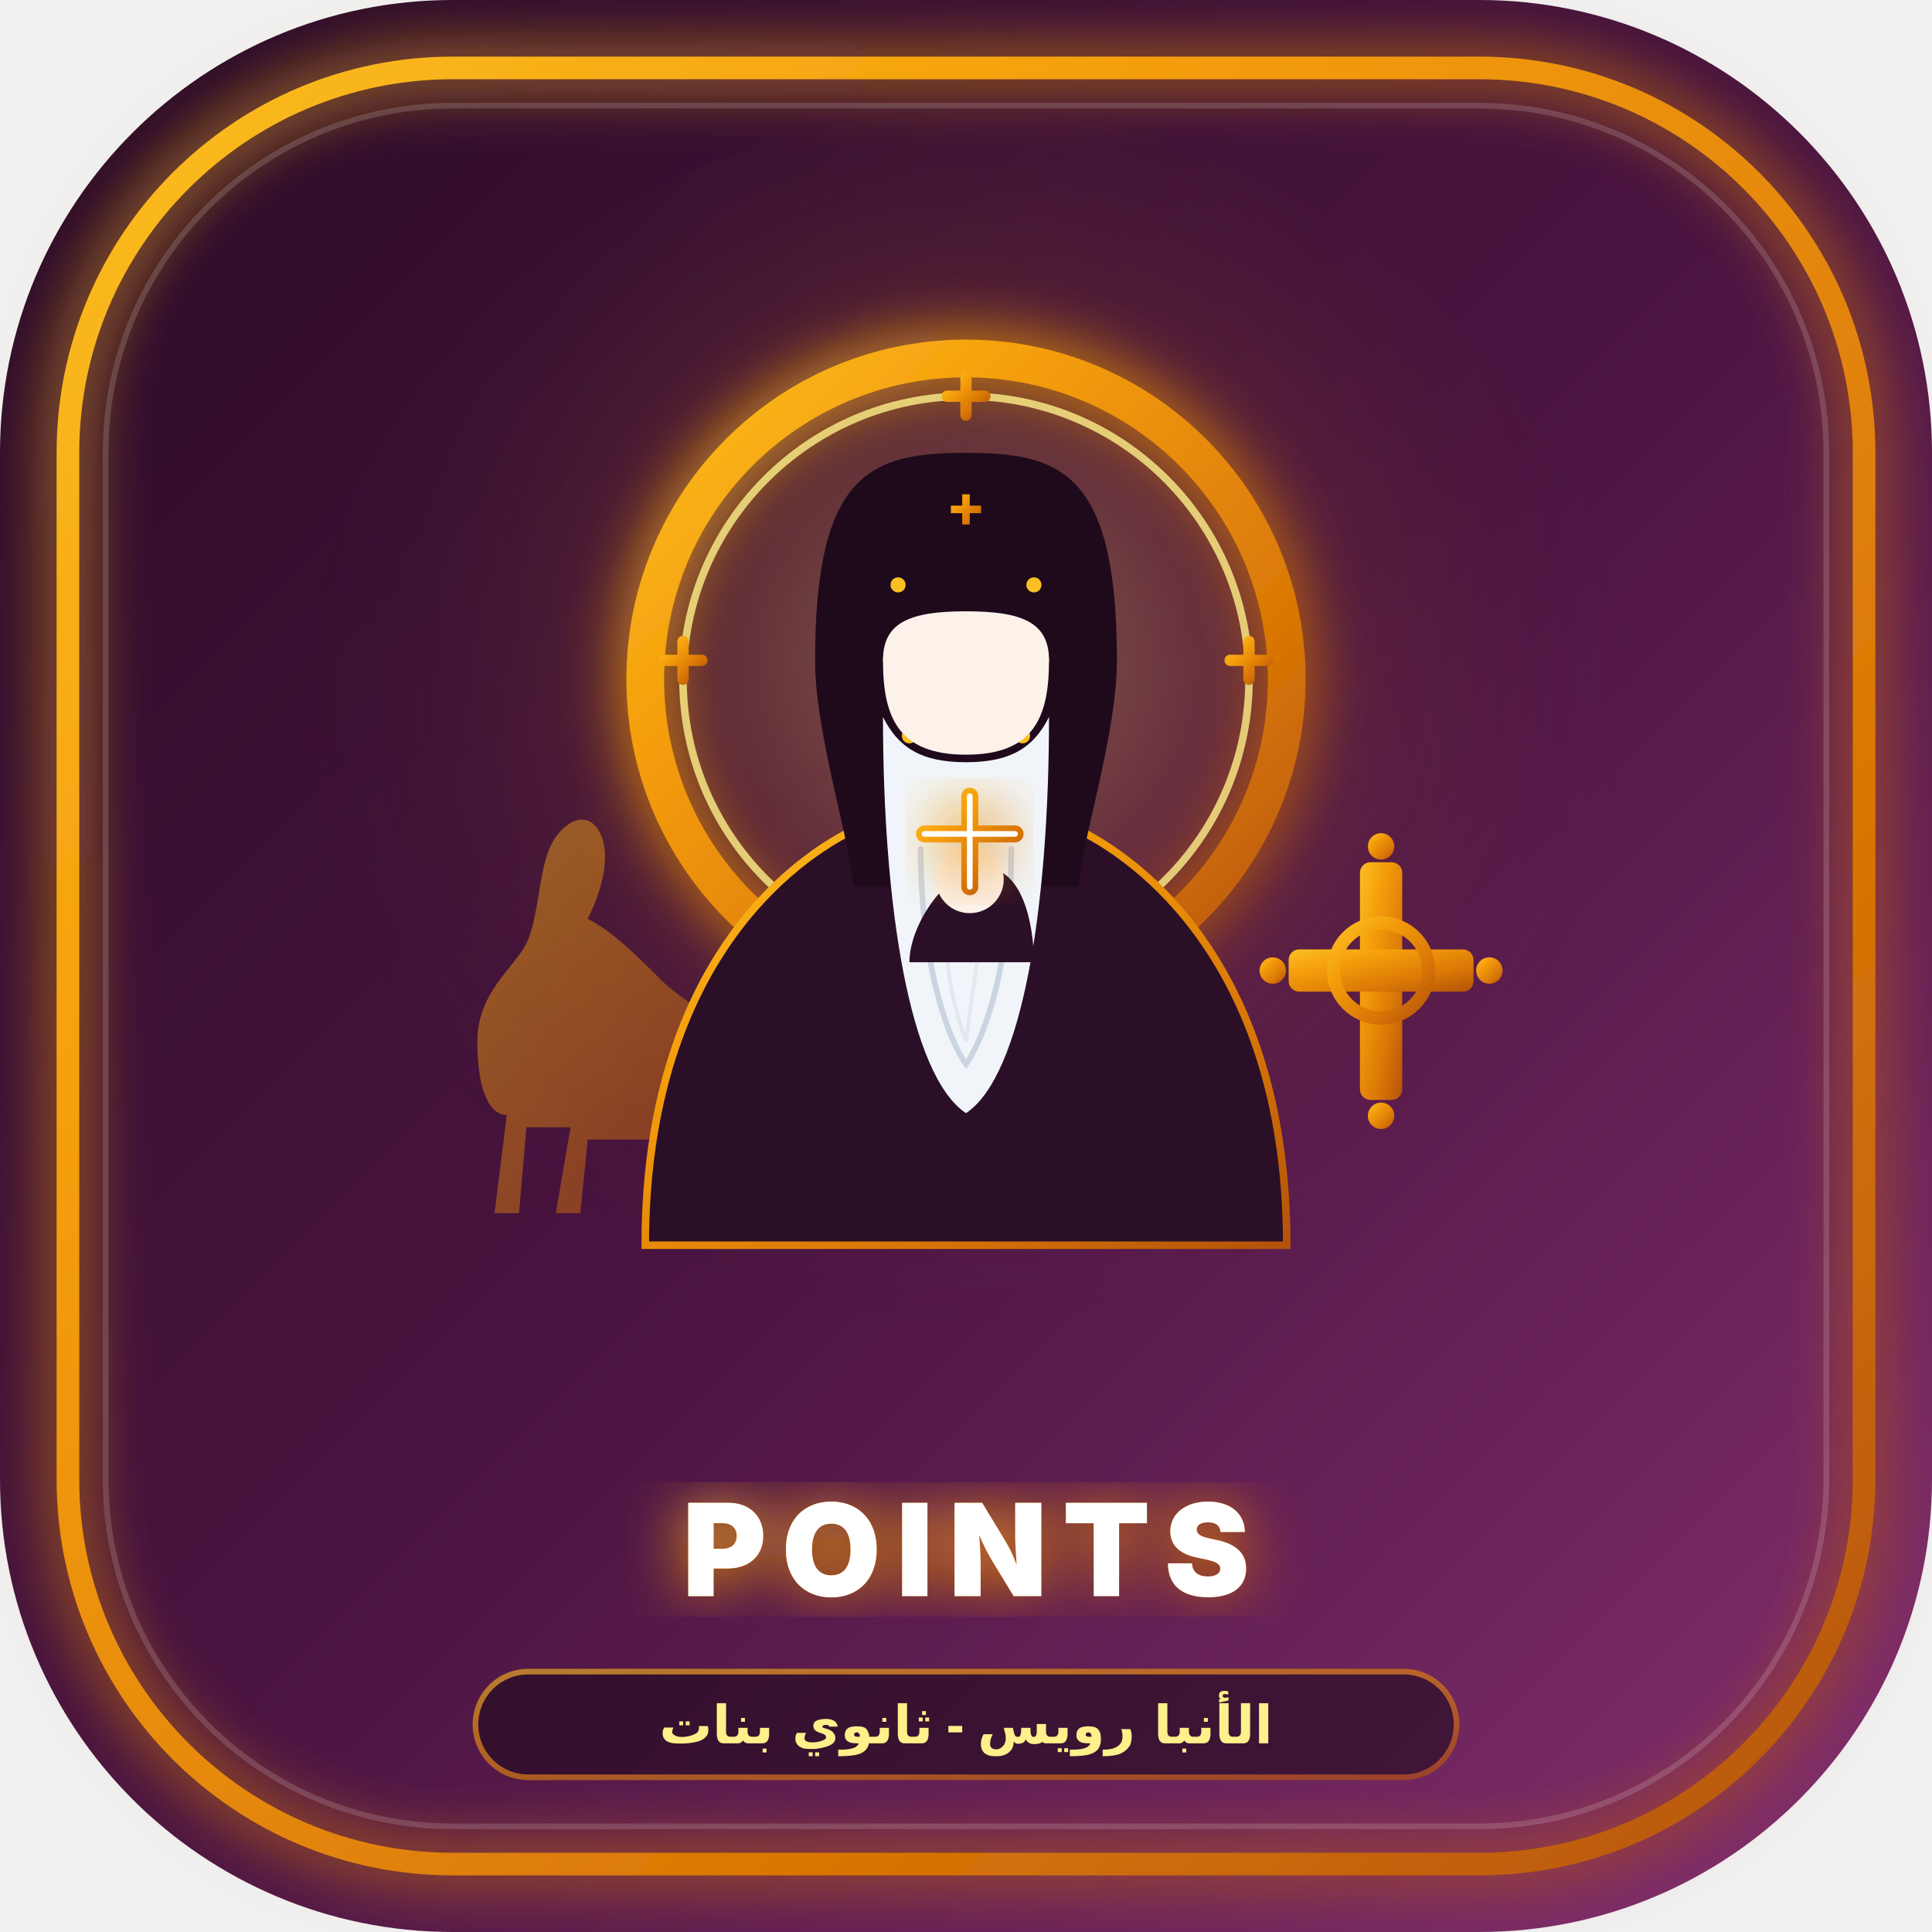
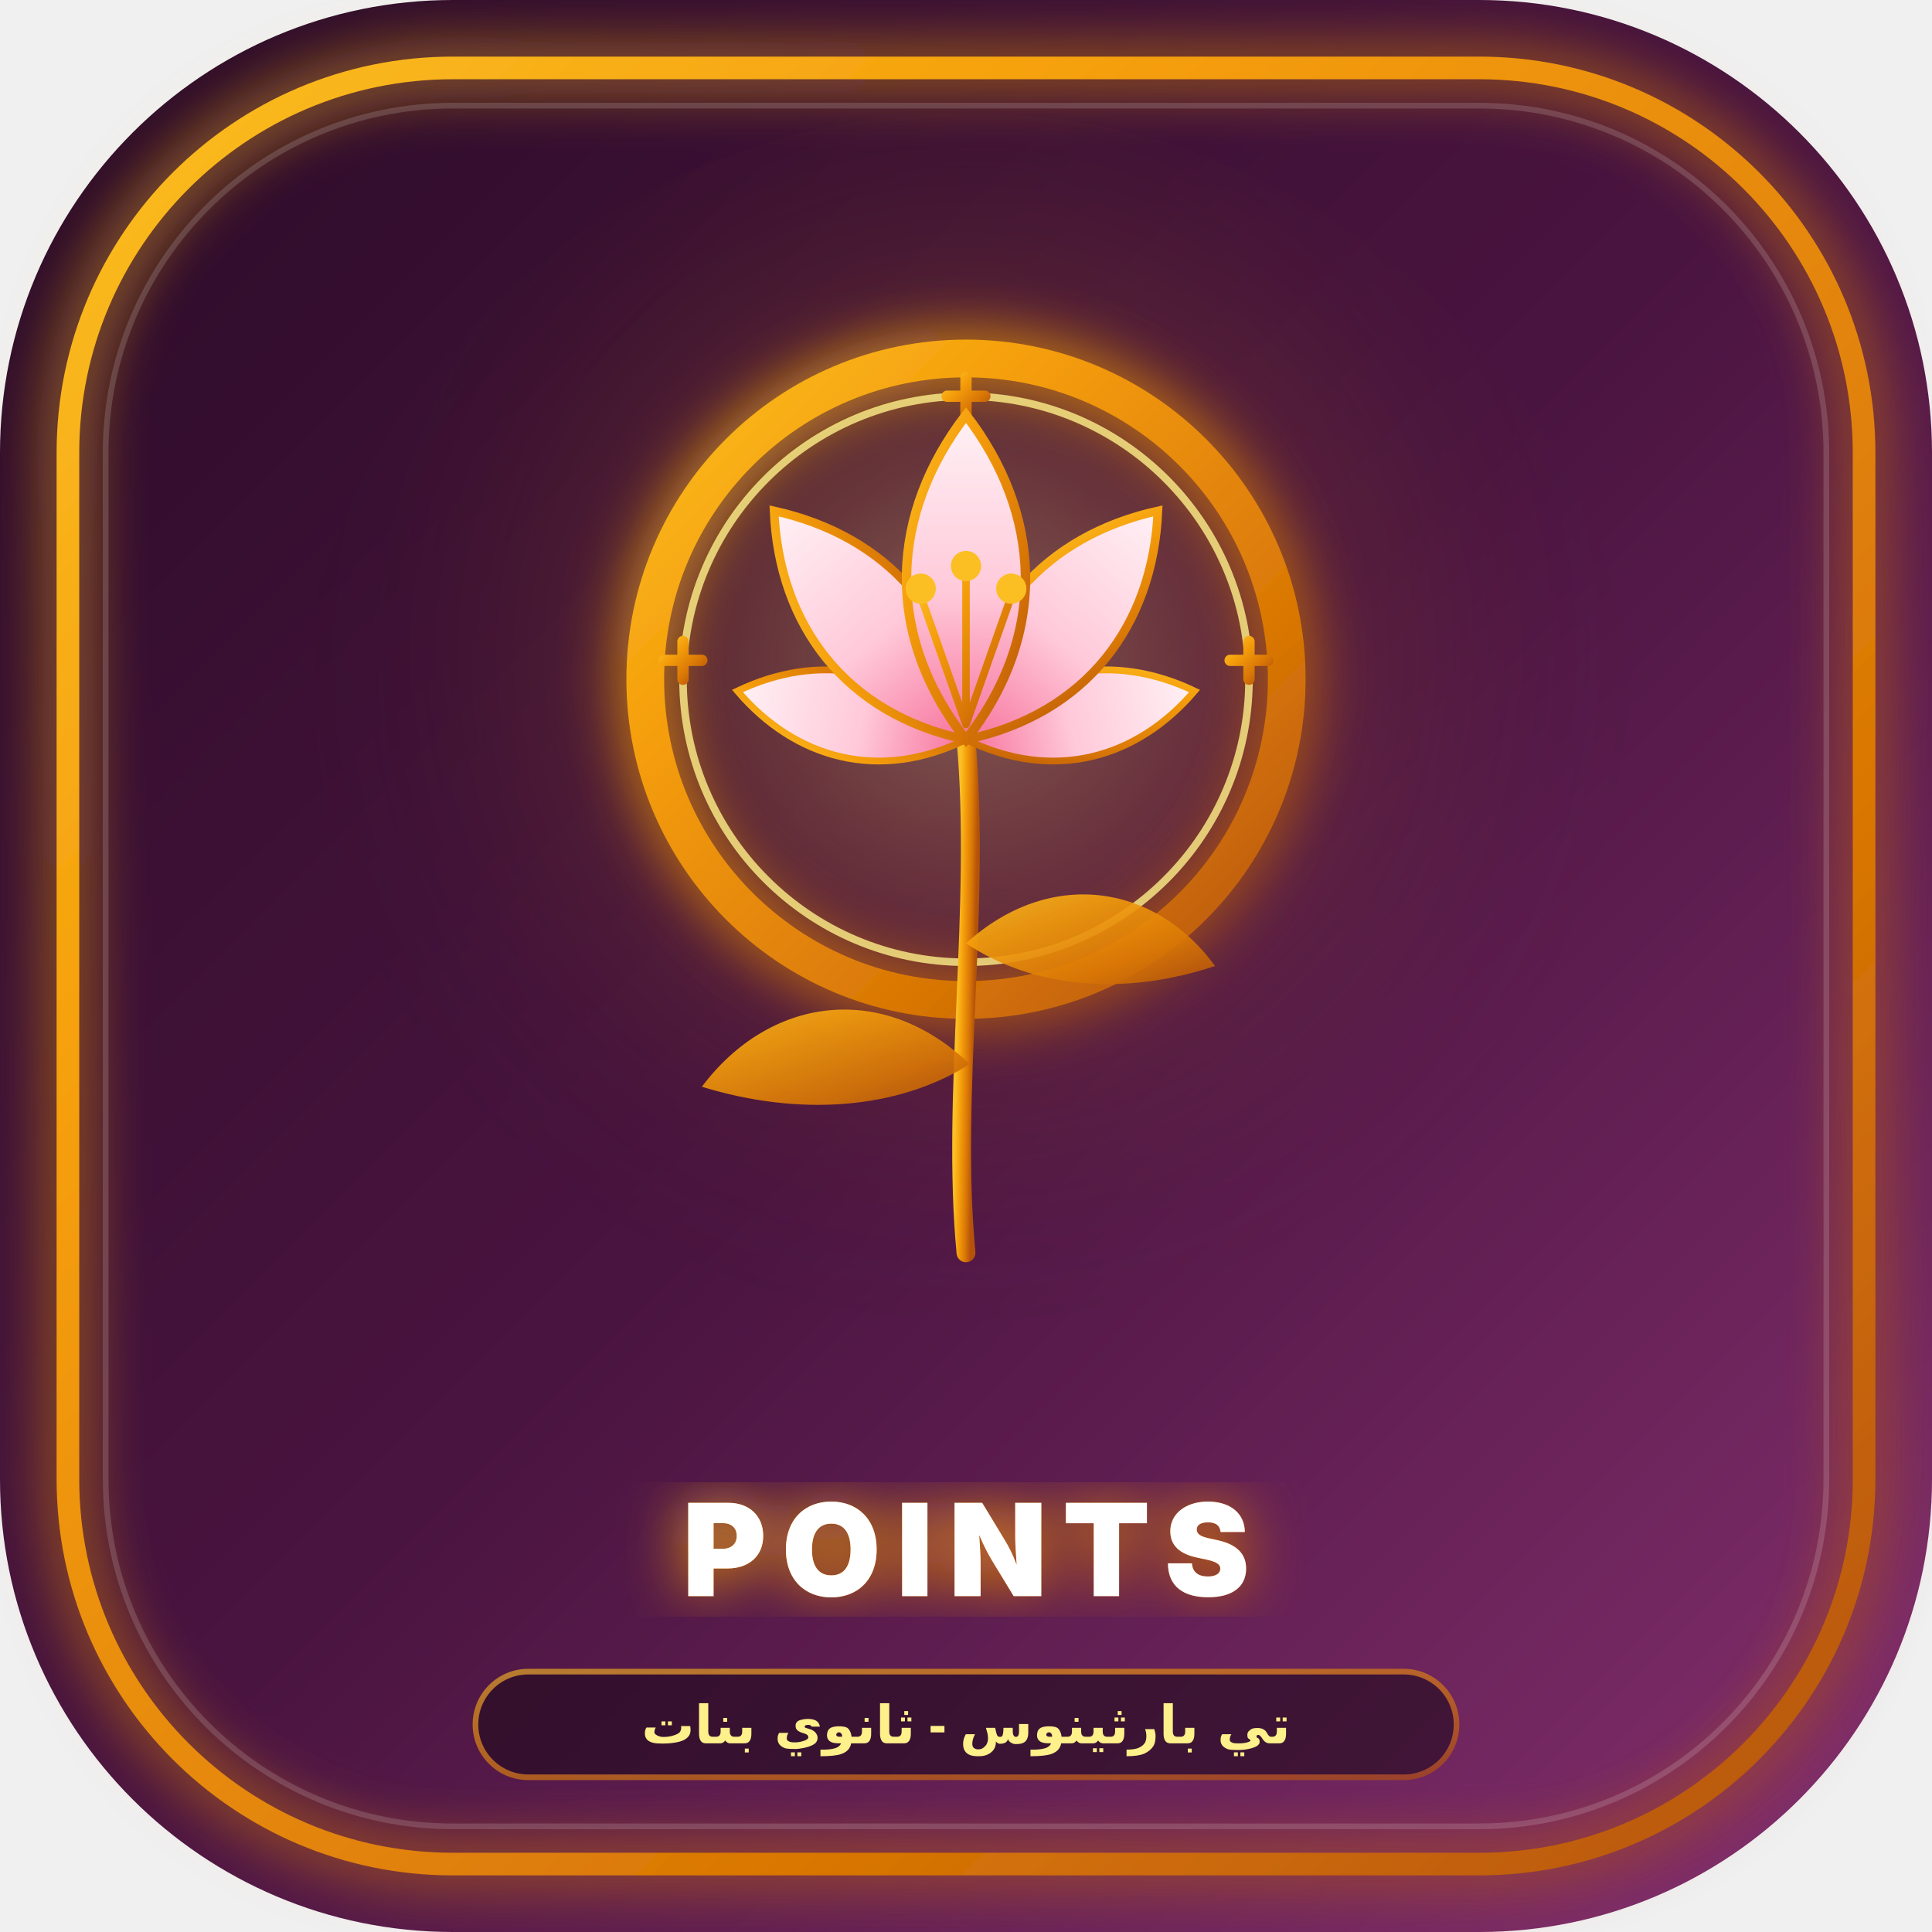
<svg xmlns="http://www.w3.org/2000/svg" viewBox="0 0 512 512" width="100%" height="100%">
  <defs>
    <linearGradient id="bgGrad" x1="0%" y1="0%" x2="100%" y2="100%">
      <stop offset="0%" stop-color="#2a0b26" />
      <stop offset="50%" stop-color="#4a1440" />
      <stop offset="100%" stop-color="#86306f" />
    </linearGradient>
    <linearGradient id="goldGrad" x1="0%" y1="0%" x2="100%" y2="100%">
      <stop offset="0%" stop-color="#fbbf24" />
      <stop offset="30%" stop-color="#f59e0b" />
      <stop offset="70%" stop-color="#d97706" />
      <stop offset="100%" stop-color="#b45309" />
    </linearGradient>
    <radialGradient id="aura" cx="50%" cy="40%" r="50%">
      <stop offset="0%" stop-color="#fef08a" stop-opacity="0.35" />
      <stop offset="50%" stop-color="#f59e0b" stop-opacity="0.1" />
      <stop offset="100%" stop-color="#270c24" stop-opacity="0" />
    </radialGradient>
    <filter id="glow" x="-20%" y="-20%" width="140%" height="140%">
      <feGaussianBlur stdDeviation="8" result="blur" />
      <feComposite in="SourceGraphic" in2="blur" operator="over" />
    </filter>
  </defs>
  <rect width="512" height="512" rx="120" fill="url(#bgGrad)" />
  <rect x="18" y="18" width="476" height="476" rx="102" fill="none" stroke="url(#goldGrad)" stroke-width="6" filter="url(#glow)" />
  <rect x="28" y="28" width="456" height="456" rx="92" fill="none" stroke="#ffffff" stroke-width="1.5" opacity="0.15" />
  <circle cx="256" cy="210" r="180" fill="url(#aura)" />
+   <defs>
+     <linearGradient id="petalGrad" x1="0%" y1="0%" x2="0%" y2="100%">
+       <stop offset="0%" stop-color="#fff1f5" />
+       <stop offset="55%" stop-color="#ffc9da" />
+       <stop offset="100%" stop-color="#f7739c" />
+     </linearGradient>
+     <path id="petal" d="M0,-100 C20,-74 22,-42 0,-14 C-22,-42 -20,-74 0,-100 Z" />
+   </defs>
  <g transform="translate(256, 210)">
    <circle cx="0" cy="-30" r="85" fill="none" stroke="url(#goldGrad)" stroke-width="10" filter="url(#glow)" />
    <circle cx="0" cy="-30" r="75" fill="none" stroke="#fef08a" stroke-width="2" opacity="0.8" />
    <path d="M-5,-105 L5,-105 M0,-110 L0,-100" stroke="url(#goldGrad)" stroke-width="3" stroke-linecap="round" />
    <path d="M-80,-35 L-70,-35 M-75,-40 L-75,-30" stroke="url(#goldGrad)" stroke-width="3" stroke-linecap="round" />
    <path d="M70,-35 L80,-35 M75,-40 L75,-30" stroke="url(#goldGrad)" stroke-width="3" stroke-linecap="round" />
-     <g transform="translate(-110, 40) scale(0.65)" opacity="0.45">
-       <path d="M -30,40 C -30,20 -15,10 -10,0 C -5,-10 -5,-30 0,-40 C 5,-50 15,-55 20,-45 C 25,-35 20,-20 15,-10 C 25,-5 35,5 45,15 C 55,25 70,30 75,45 C 78,55 65,65 55,75 L 50,110 L 40,110 L 41,80 L 15,80 L 12,110 L 2,110 L 8,75 L -10,75 L -13,110 L -23,110 L -18,70 C -25,70 -30,60 -30,40 Z" fill="url(#goldGrad)" />
-     </g>
-     <g transform="translate(110, 50) scale(0.7)">
-       <rect x="-8" y="-45" width="16" height="90" rx="4" fill="url(#goldGrad)" />
-       <rect x="-35" y="-12" width="70" height="16" rx="4" fill="url(#goldGrad)" />
-       <circle cx="0" cy="-4" r="18" fill="none" stroke="url(#goldGrad)" stroke-width="5" />
-       <circle cx="0" cy="-51" r="5" fill="url(#goldGrad)" />
-       <circle cx="0" cy="51" r="5" fill="url(#goldGrad)" />
-       <circle cx="-41" cy="-4" r="5" fill="url(#goldGrad)" />
-       <circle cx="41" cy="-4" r="5" fill="url(#goldGrad)" />
-     </g>
-     <path d="M-85,120 C-85,50 -50,20 -30,10 L30,10 C50,20 85,50 85,120 Z" fill="#2a0f26" stroke="url(#goldGrad)" stroke-width="2" />
-     <path d="M-40,-35 C-40,-85 -25,-90 0,-90 C25,-90 40,-85 40,-35 C40,-15 30,15 30,25 L-30,25 C-30,15 -40,-15 -40,-35 Z" fill="#1f0a1c" />
-     <line x1="0" y1="-90" x2="0" y2="25" stroke="url(#goldGrad)" stroke-width="2" stroke-dasharray="2,6" />
-     <circle cx="-18" cy="-55" r="2" fill="#fbbf24" />
-     <circle cx="18" cy="-55" r="2" fill="#fbbf24" />
-     <circle cx="-20" cy="-35" r="2" fill="#fbbf24" />
-     <circle cx="20" cy="-35" r="2" fill="#fbbf24" />
-     <circle cx="-15" cy="-15" r="2" fill="#fbbf24" />
-     <circle cx="15" cy="-15" r="2" fill="#fbbf24" />
-     <path d="M-4,-75 L4,-75 M0,-79 L0,-71" stroke="url(#goldGrad)" stroke-width="2" />
-     <path d="M-22,-35 C-22,-45 -15,-48 0,-48 C15,-48 22,-45 22,-35 C22,-20 18,-10 0,-10 C-18,-10 -22,-20 -22,-35 Z" fill="#fdf2e9" />
-     <path d="M-22,-20 C-22,30 -15,75 0,85 C15,75 22,30 22,-20 C18,-12 12,-8 0,-8 C-12,-8 -18,-12 -22,-20 Z" fill="#f1f5f9" />
-     <path d="M-12,15 C-12,45 -5,65 0,72 C5,65 12,45 12,15" fill="none" stroke="#cbd5e1" stroke-width="1.5" stroke-linecap="round" />
-     <path d="M-6,25 C-6,50 -2,60 0,66 C2,50 6,25 6,25" fill="none" stroke="#e2e8f0" stroke-width="1" />
-     <g transform="translate(0, 35)">
-       <path d="M-15,10 C-15,0 -5,-15 5,-15 C15,-15 18,0 18,10 Z" fill="#2a0f26" />
-       <circle cx="1" cy="-12" r="9" fill="#fdf2e9" />
-       <path d="M-11,-24 L13,-24 M1,-34 L1,-10" stroke="url(#goldGrad)" stroke-width="4.5" stroke-linecap="round" filter="url(#glow)" />
-       <path d="M-11,-24 L13,-24 M1,-34 L1,-10" stroke="#ffffff" stroke-width="1.5" stroke-linecap="round" />
-     </g>
+     <path d="M0,-14 C4,30 -4,80 0,122" fill="none" stroke="url(#goldGrad)" stroke-width="5" stroke-linecap="round" />
+     <path d="M1,72 C-22,50 -52,54 -70,78 C-44,86 -18,84 1,72 Z" fill="url(#goldGrad)" opacity="0.9" />
+     <path d="M0,40 C22,20 50,24 66,46 C42,54 18,52 0,40 Z" fill="url(#goldGrad)" opacity="0.9" />
+     <use href="#petal" transform="translate(0,-14) rotate(-78) scale(0.72) translate(0,14)" fill="url(#petalGrad)" stroke="url(#goldGrad)" stroke-width="2.5" />
+     <use href="#petal" transform="translate(0,-14) rotate(78) scale(0.72) translate(0,14)" fill="url(#petalGrad)" stroke="url(#goldGrad)" stroke-width="2.5" />
+     <use href="#petal" transform="translate(0,-14) rotate(-40) scale(0.92) translate(0,14)" fill="url(#petalGrad)" stroke="url(#goldGrad)" stroke-width="2.5" />
+     <use href="#petal" transform="translate(0,-14) rotate(40) scale(0.92) translate(0,14)" fill="url(#petalGrad)" stroke="url(#goldGrad)" stroke-width="2.5" />
+     <use href="#petal" fill="url(#petalGrad)" stroke="url(#goldGrad)" stroke-width="2.5" />
+     <path d="M0,-18 L-12,-52 M0,-18 L0,-58 M0,-18 L12,-52" stroke="url(#goldGrad)" stroke-width="2" stroke-linecap="round" />
+     <circle cx="-12" cy="-54" r="4" fill="#fbbf24" />
+     <circle cx="0" cy="-60" r="4" fill="#fbbf24" />
+     <circle cx="12" cy="-54" r="4" fill="#fbbf24" />
  </g>
  <g transform="translate(256, 435)">
    <text x="0" y="-12" font-family="'Cairo', 'Inter', sans-serif" font-weight="900" font-size="34" fill="url(#goldGrad)" text-anchor="middle" letter-spacing="4" filter="url(#glow)">POINTS</text>
    <text x="0" y="-12" font-family="'Cairo', 'Inter', sans-serif" font-weight="900" font-size="34" fill="#ffffff" text-anchor="middle" letter-spacing="4">POINTS</text>
    <rect x="-130" y="8" width="260" height="28" rx="14" fill="#1f0a1c" opacity="0.6" stroke="url(#goldGrad)" stroke-width="1.5" />
-     <text x="0" y="27" font-family="'Cairo', sans-serif" font-weight="700" font-size="14" fill="#fef08a" text-anchor="middle">الأنبا رويس - ثانوي بنات</text>
+     <text x="0" y="27" font-family="'Cairo', sans-serif" font-weight="700" font-size="14" fill="#fef08a" text-anchor="middle">تي بارثينوس - ثانوي بنات</text>
  </g>
</svg>
